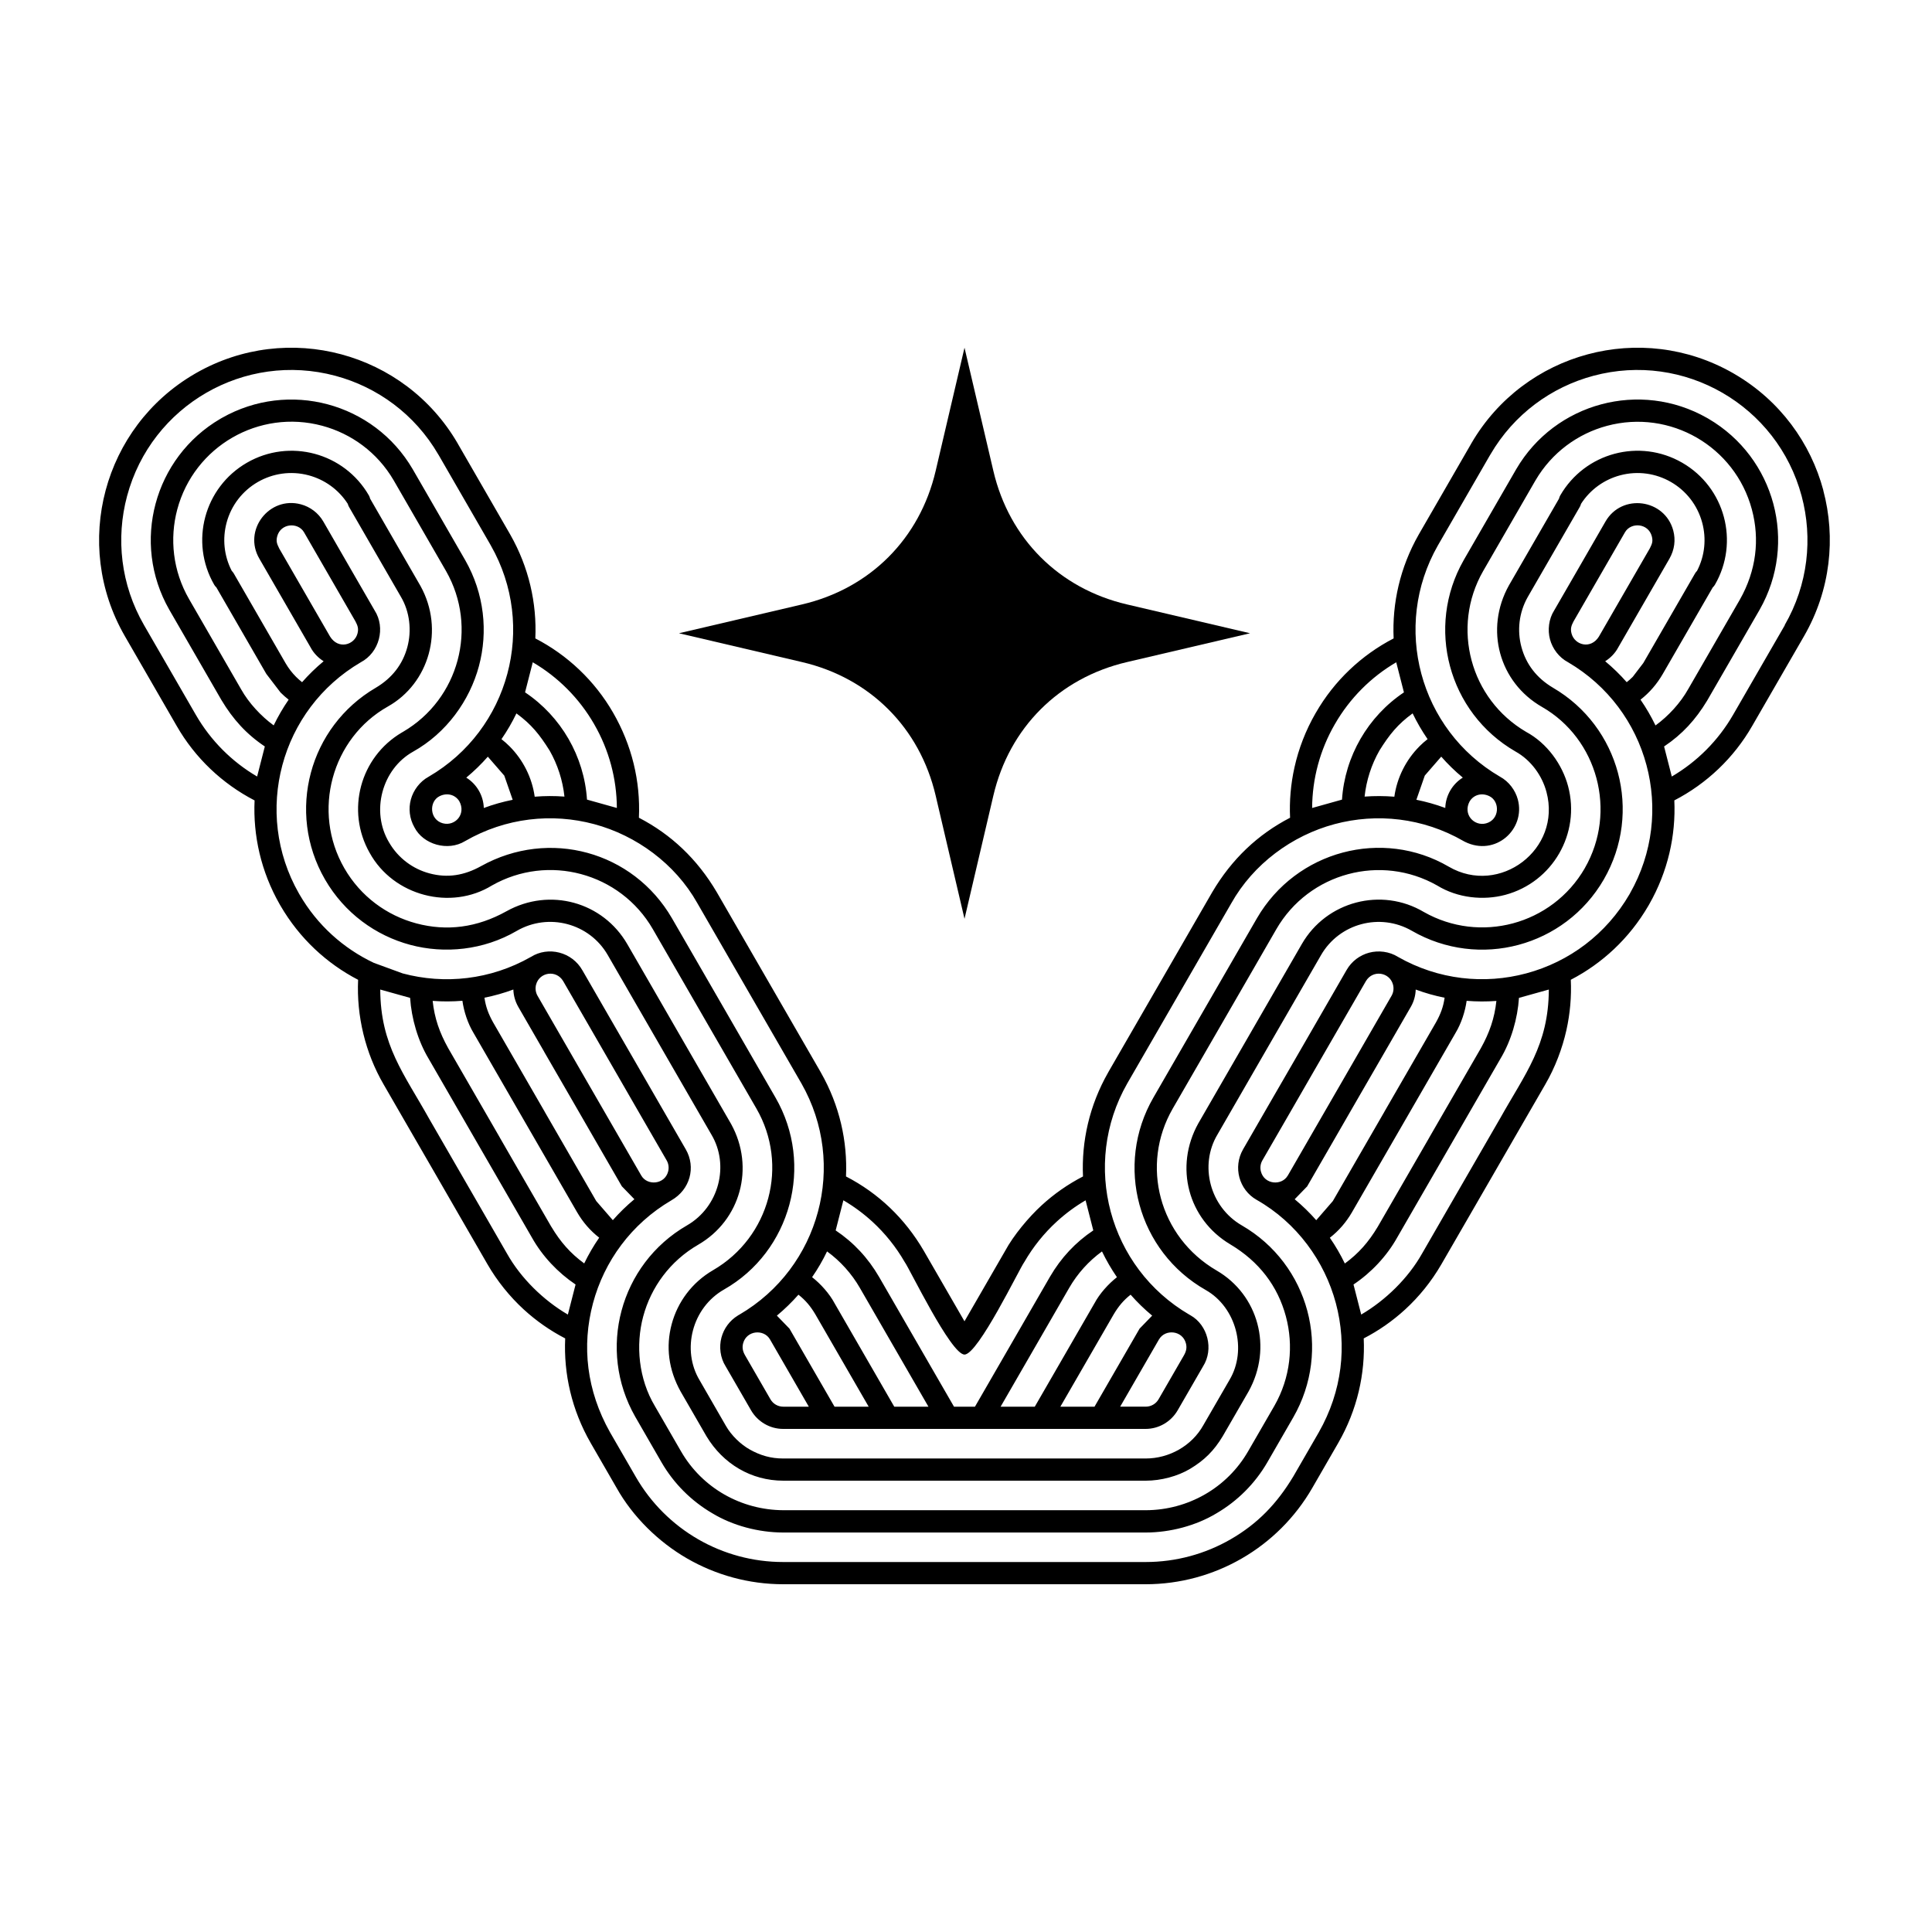
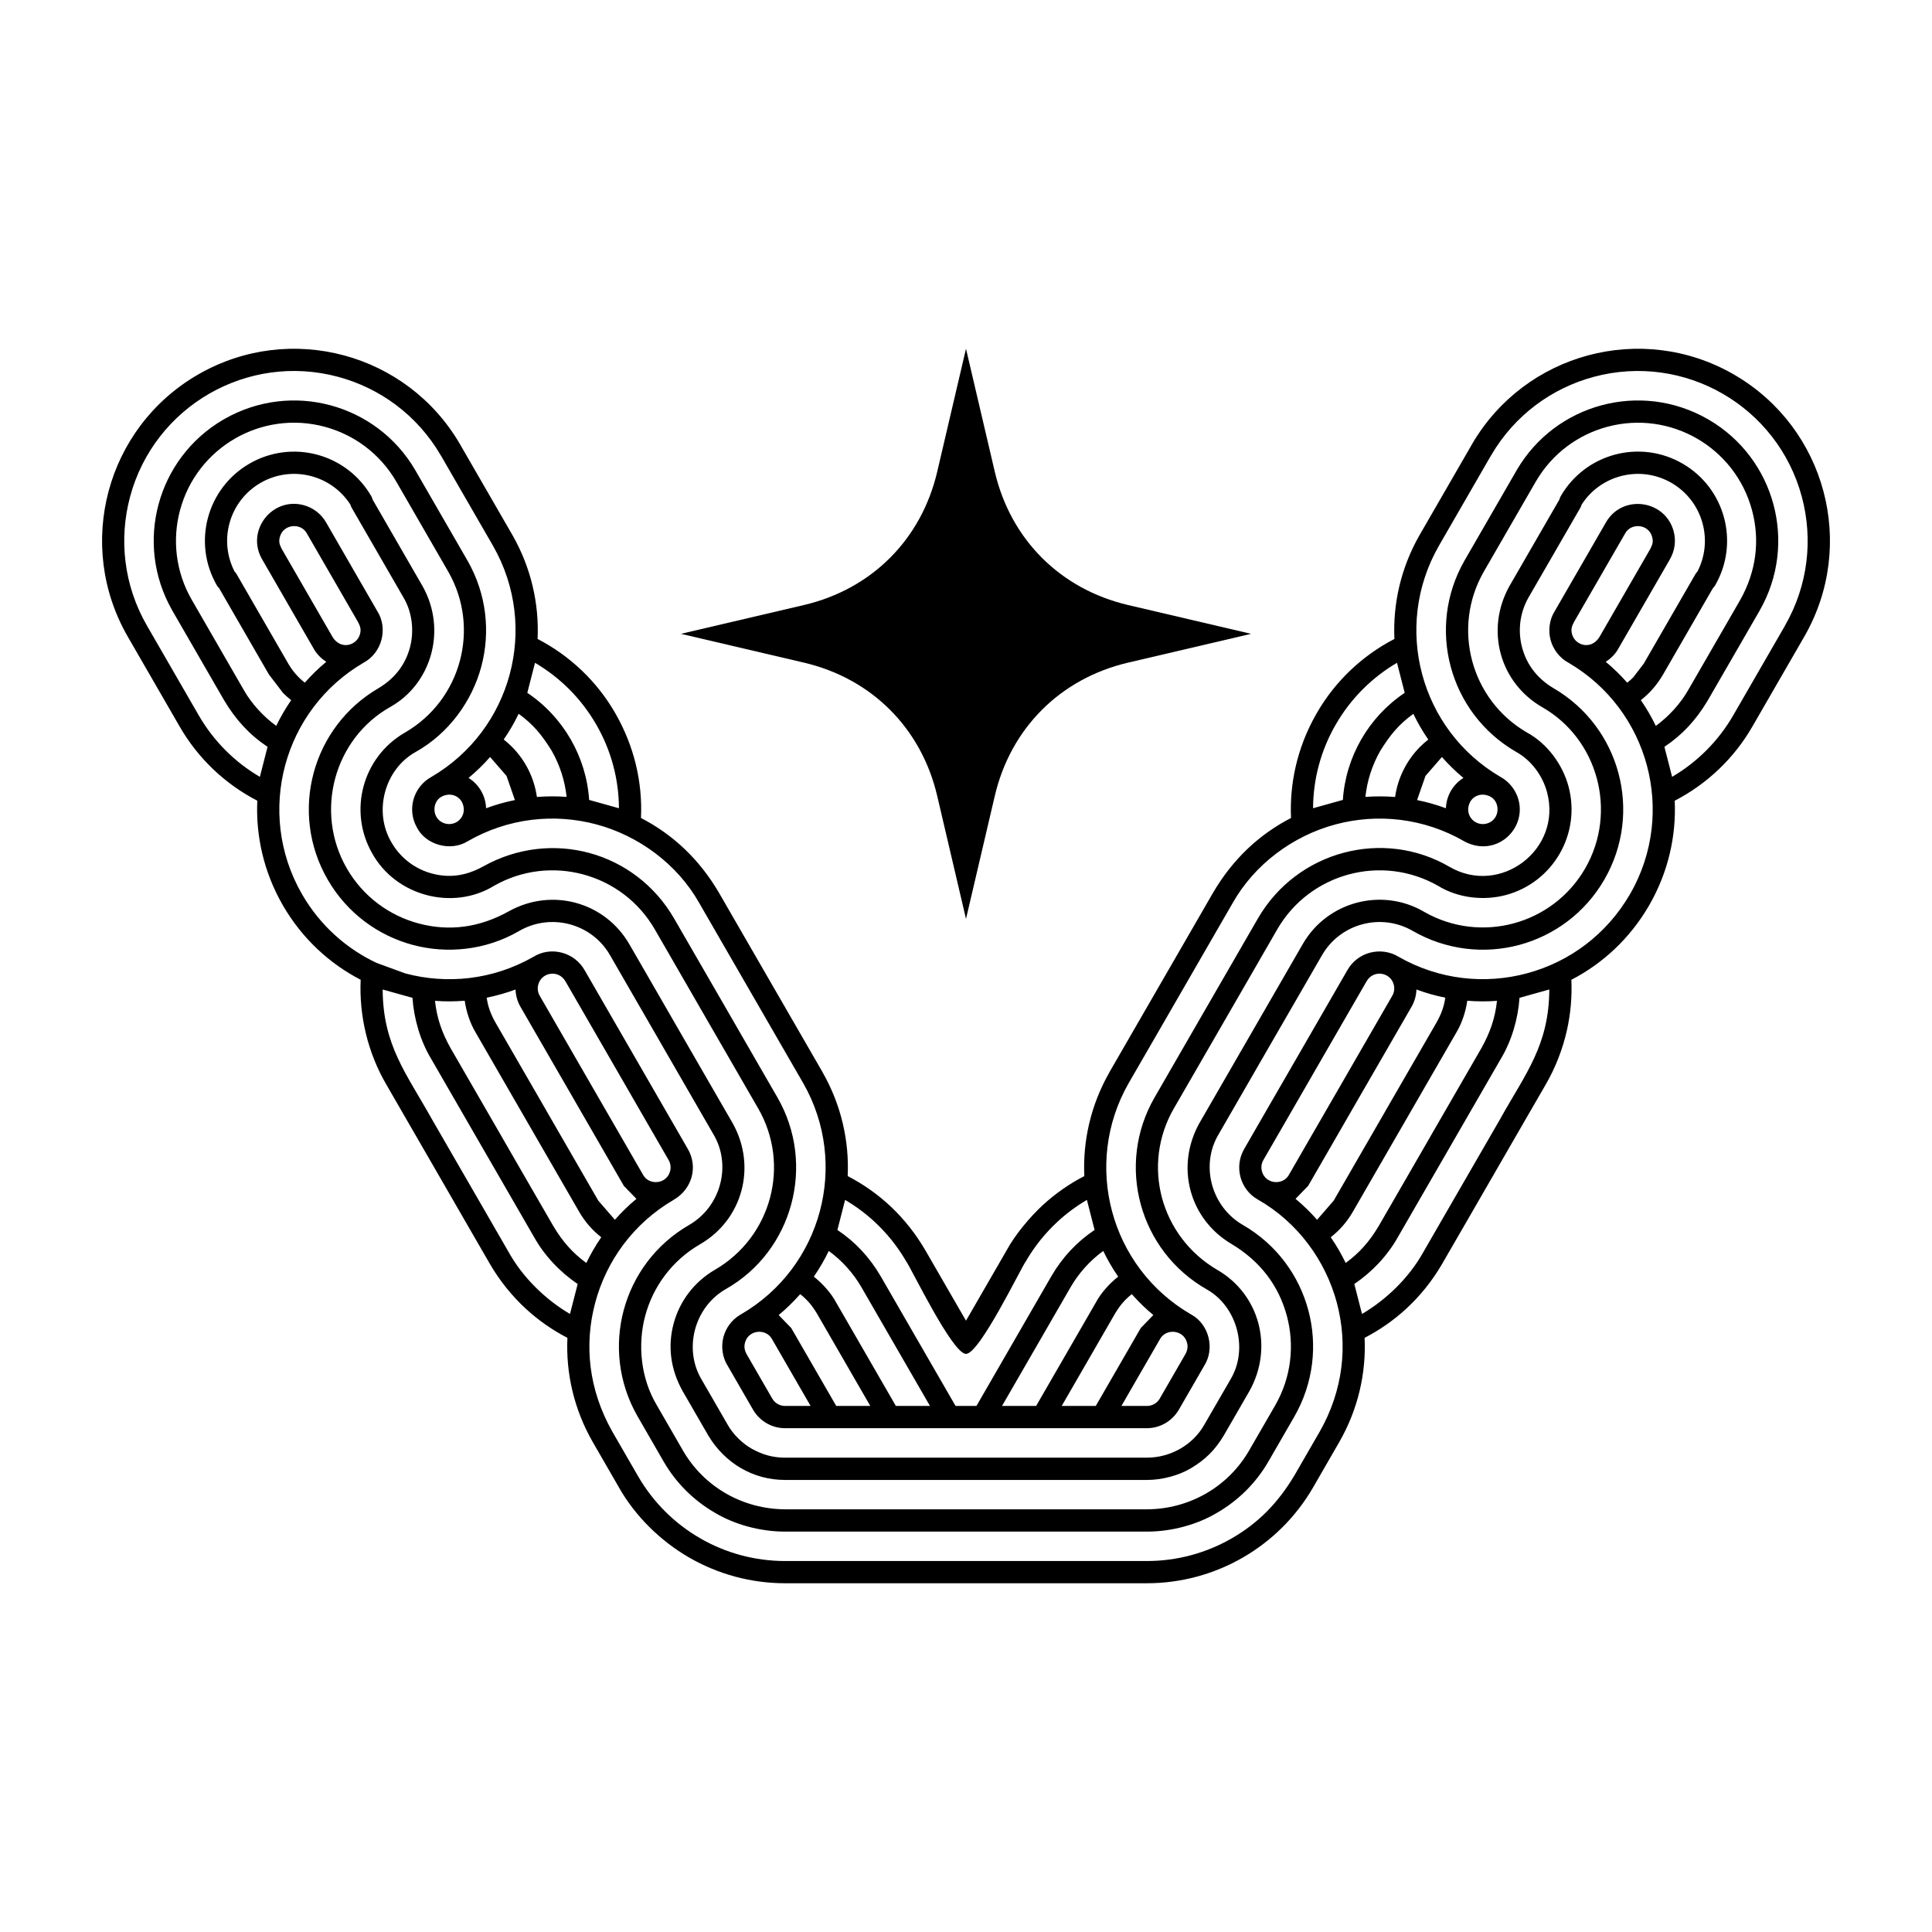
- <svg xmlns="http://www.w3.org/2000/svg" viewBox="649 650 700 700" role="img" aria-label="Vessel">
-   <path fill="currentColor" fill-rule="evenodd" d="M1309.63,827.65c-4.59-17.14-15.69-32.53-32.21-42.16-.17-.12-.35-.22-.53-.31-16.6-9.49-35.47-11.4-52.6-6.81-17.14,4.59-32.53,15.69-42.16,32.21-.13.19-.24.38-.33.59l-18.39,31.85c-.15.21-.28.44-.39.68-6.76,11.87-9.66,24.9-9.08,37.61-11.67,6.04-21.52,15.34-28.18,26.93l-.06.09c-3.63,6.29-6.18,12.93-7.68,19.67-1.36,6.08-1.88,12.23-1.6,18.28-11.63,6.02-21.12,14.93-28.23,27.01l-37.39,64.76c-.12.19-.23.38-.33.59-6.76,11.87-9.66,24.9-9.08,37.61-5.42,2.8-10.49,6.32-15.05,10.52-4.55,4.18-10.09,10.74-13.19,16.5l-14.7,25.46-14.75-25.55c-6.83-11.69-16.35-20.8-28.18-26.93.58-12.71-2.32-25.74-9.08-37.61-.09-.21-.2-.4-.33-.59l-37.39-64.76c-7.11-12.08-16.6-20.98-28.23-27.01.6-13.3-2.58-26.3-9.34-38.04-6.67-11.59-16.52-20.89-28.19-26.93.58-12.71-2.32-25.74-9.08-37.61-.11-.24-.24-.46-.39-.68l-18.38-31.85c-.1-.21-.21-.4-.33-.59-9.63-16.52-25.02-27.62-42.16-32.21-17.12-4.59-36-2.68-52.6,6.81-.19.09-.37.19-.53.31-16.52,9.63-27.62,25.02-32.21,42.16-4.6,17.18-2.66,36.13,6.92,52.77l18.81,32.58c6.67,11.64,16.53,20.95,28.23,27.01-.58,12.75,2.33,25.81,9.13,37.7.08.17.18.34.29.5,6.9,11.85,16.76,20.91,28.09,26.79-.6,13.07,2.58,26.47,9.28,37.97l9.38,16.24,9.26,16.01,9.45,16.39,9.43,16.33c3.57,6.22,8.2,11.9,13.19,16.48,4.56,4.19,9.63,7.71,15.04,10.51-.59,12.81,2.36,25.92,9.22,37.86l9.32,16.15c5.98,10.71,15.36,19.79,25.61,25.71,10.43,6.02,22.41,9.35,34.84,9.35h131.33c12.44,0,24.41-3.33,34.84-9.35,10.41-6.01,19.27-14.72,25.5-25.5l9.44-16.36c6.87-11.94,9.81-25.06,9.22-37.86,5.42-2.8,10.48-6.32,15.04-10.51,5.01-4.6,9.43-10.04,13.05-16.26l9.52-16.47,9.38-16.24,9.25-16.03,9.51-16.46c3.59-6.16,6.2-13.07,7.68-19.69,1.36-6.08,1.88-12.23,1.6-18.28,11.33-5.88,21.19-14.94,28.09-26.79.11-.16.2-.33.29-.5,6.8-11.9,9.71-24.96,9.13-37.7,11.71-6.06,21.56-15.38,28.23-27.01l18.81-32.58c9.57-16.64,11.52-35.59,6.92-52.77ZM1163.3,920.41c-4.91,4.92-8.15,11.38-9.1,18.25-3.6-.29-7.21-.3-10.78-.04.62-5.83,2.45-11.55,5.39-16.71,3.59-5.74,6.59-9.49,12.01-13.44,1.56,3.23,3.37,6.35,5.42,9.33-1.03.8-2.01,1.67-2.94,2.6ZM1171.19,924.15c2.37,2.7,4.98,5.25,7.81,7.59-3.81,2.37-6.22,6.52-6.35,11-3.44-1.28-6.95-2.26-10.47-2.97l3.05-8.77,5.96-6.86ZM1132.63,912.41l.05-.09c5.38-9.33,13.06-17.01,22.2-22.36l2.79,10.9c-13.06,8.74-21.41,23.19-22.44,38.86l-10.82,3.03c.05-10.58,2.83-21.01,8.21-30.33ZM1061.89,1131.39l-16.33,28.28h-12.37l19.32-33.45c1.74-2.92,3.52-5.08,6.13-7.13,2.37,2.7,4.98,5.24,7.81,7.59l-4.56,4.71ZM1068.97,1135.23c2.22-3.75,8.44-3.24,9.7,1.46.42,1.55.14,2.86-.66,4.29l-9.25,16.02c-.95,1.64-2.71,2.66-4.64,2.66h-9.26l14.1-24.43ZM1045.52,1122.25l-21.6,37.42h-12.38l24.84-43.03c2.99-5.2,7.1-9.74,11.89-13.22,1.56,3.23,3.37,6.35,5.42,9.33-3.11,2.43-6.33,6.01-8.17,9.51ZM954.59,1084.9c3.74,2.19,7.27,4.79,10.53,7.78,4.51,4.15,8.47,9.03,11.67,14.58,1.66,2.17,16.73,33.52,21.67,33.52s20.01-31.35,21.67-33.52c3.2-5.55,7.16-10.43,11.67-14.58,3.26-2.99,6.79-5.6,10.53-7.78l2.79,10.9c-6.47,4.33-11.68,9.91-15.67,16.75l-27.21,47.13h-7.58l-27.16-47.04c-4.01-6.89-9.22-12.48-15.72-16.84l2.79-10.9ZM960.55,1116.64l24.84,43.03h-12.38l-21.6-37.42c-1.85-3.5-5.06-7.08-8.17-9.51,2.06-2.98,3.87-6.1,5.42-9.33,4.78,3.48,8.89,8.02,11.89,13.22ZM935.04,1131.39l-4.56-4.71c2.83-2.35,5.43-4.89,7.81-7.59,2.61,2.05,4.39,4.21,6.13,7.13l19.32,33.45h-12.37l-16.33-28.28ZM942.06,1159.67h-9.26c-1.92,0-3.69-1.01-4.64-2.66l-9.25-16.02c-.8-1.43-1.07-2.74-.66-4.29,1.26-4.71,7.48-5.21,9.7-1.46l14.1,24.43ZM842.04,889.96c9.14,5.35,16.82,13.03,22.2,22.36l.05.09c5.38,9.32,8.16,19.76,8.21,30.33l-10.82-3.03c-1.03-15.67-9.38-30.12-22.44-38.86l2.79-10.9ZM848.12,921.91c2.94,5.16,4.77,10.88,5.39,16.71-3.57-.27-7.18-.26-10.78.04-.95-6.87-4.19-13.33-9.1-18.25-.93-.93-1.91-1.8-2.94-2.6,2.06-2.98,3.87-6.1,5.42-9.33,5.42,3.95,8.42,7.7,12.01,13.44ZM834.76,939.78c-3.53.71-7.03,1.69-10.47,2.97-.13-4.48-2.54-8.64-6.35-11,2.83-2.35,5.44-4.89,7.81-7.59l5.96,6.86,3.05,8.77ZM854.74,1126.29c-8.8-5.15-17.04-13.15-22.09-22.17l-9.49-16.45-9.5-16.45-9.14-15.83c-9.16-16.42-17.66-26.63-17.75-46.86l10.82,3.02c.49,7.45,2.82,15.55,6.71,22.04l18.76,32.49,9.38,16.23,9.26,16.04c3.8,6.8,9.46,12.77,15.84,17.05l-2.79,10.89ZM848.78,1094.53l-9.38-16.23-9.25-16.03-.12-.23-18.64-32.27c-3.13-5.61-4.96-10.84-5.63-17.13,3.57.27,7.18.26,10.78-.04.54,3.9,1.95,8.19,4,11.6l18.76,32.49,9.38,16.23,9.38,16.24c2.13,3.67,4.77,6.72,8.04,9.27-2.06,2.98-3.87,6.1-5.43,9.33-5.02-3.66-8.63-7.81-11.88-13.24ZM846.16,1031.08l9.26,16.01,9.45,16.39,9.43,16.33,4.55,4.69c-2.83,2.35-5.44,4.89-7.81,7.59l-6.01-6.93-18.63-32.27-.12-.23-18.63-32.26c-1.66-2.98-2.65-5.59-3.12-8.91,3.53-.71,7.03-1.69,10.47-2.97.06,2.11.63,4.24,1.74,6.21l9.43,16.34ZM843.23,1006.74c1.2-4.49,7.27-5.5,9.8-1.29l9.38,16.23,9.25,16.03,9.5,16.48,9.38,16.23c.74,1.28.88,2.74.53,4.07-1.26,4.73-7.52,5.19-9.7,1.47l-9.48-16.43-9.5-16.45-18.63-32.29c-.73-1.27-.88-2.73-.53-4.06ZM1122.63,1079.81l9.43-16.33,9.45-16.39,9.26-16.01,9.43-16.34c1.12-1.97,1.68-4.1,1.74-6.21,3.44,1.28,6.95,2.26,10.47,2.97-.47,3.32-1.46,5.93-3.12,8.91l-18.63,32.26-.12.23-18.63,32.27-6.01,6.93c-2.38-2.7-4.98-5.25-7.81-7.59l4.55-4.69ZM1115.56,1075.96c-2.18,3.73-8.44,3.26-9.7-1.47-.36-1.33-.21-2.8.53-4.07l9.38-16.23,9.5-16.48,9.26-16.03,9.38-16.23c2.53-4.21,8.6-3.2,9.8,1.29.35,1.32.21,2.79-.53,4.06l-18.63,32.29-9.5,16.45-9.48,16.43ZM1138.87,1089.18l9.38-16.24,9.38-16.23,18.76-32.49c2.05-3.41,3.46-7.71,4-11.6,3.6.29,7.21.3,10.78.04-.67,6.28-2.5,11.52-5.63,17.13l-18.64,32.27-.12.23-9.26,16.03-9.38,16.23c-3.26,5.43-6.87,9.58-11.88,13.24-1.56-3.23-3.37-6.35-5.43-9.33,3.27-2.55,5.9-5.6,8.04-9.27ZM1192.41,1055.39l-9.14,15.83-9.5,16.45-9.49,16.45c-5.05,9.01-13.3,17.02-22.09,22.17l-2.79-10.89c6.38-4.27,12.05-10.25,15.84-17.05l9.26-16.04,9.38-16.23,18.76-32.49c3.9-6.49,6.22-14.58,6.71-22.04l10.82-3.02c-.09,20.24-8.59,30.45-17.75,46.86ZM1239.59,973.68l-.04.06-.15.26c-8.4,14.45-21.8,24.49-37.41,28.67-15.14,4.06-31.81,2.38-46.47-5.97-3.15-1.98-7.09-2.43-10.47-1.52-3.31.89-6.29,3.04-8.14,6.25l-9.38,16.26-9.25,16.03-9.51,16.44-9.38,16.26c-3.72,6.45-1.45,14.69,4.9,18.3,14.64,8.31,24.67,22.33,28.71,37.42,4.13,15.43,2.32,31.91-6.19,46.84l-9.21,15.95c-5.96,9.9-12.93,17.14-22.7,22.78-9.2,5.31-19.79,8.24-30.81,8.24h-131.33c-11.02,0-21.61-2.93-30.81-8.24-9.21-5.32-17.06-13.03-22.56-22.56l-9.37-16.21c-8.47-15.05-10.32-31.25-6.16-46.79,4.05-15.12,13.83-28.71,28.38-37.24,6.81-3.89,8.97-12,5.23-18.48l-9.25-16.02-9.51-16.48-9.38-16.23-9.25-16.03c-3.79-6.82-12.45-8.91-18.73-4.96-14.66,8.35-31.33,10.03-46.47,5.97l-10.43-3.82c-10.94-5.17-20.47-13.59-26.97-24.84l-.15-.27-.04-.06c-8.36-14.66-10.04-31.34-5.98-46.48,4.05-15.13,13.84-28.72,28.4-37.25,6.76-3.55,9.06-12.52,5.02-18.8l-9.07-15.7-9.5-16.48c-1.83-3.18-4.85-5.37-8.14-6.25-11.47-3.08-21.11,9.37-15.03,19.72l18.54,32.11c1.07,2.06,2.86,3.87,4.73,5.02-2.83,2.35-5.43,4.88-7.81,7.59-.76-.6-1.49-1.24-2.18-1.93-1.43-1.43-2.71-3.08-3.78-4.92l-18.81-32.58c-.2-.34-.44-.64-.71-.9-2.88-5.56-3.39-11.77-1.88-17.44,3.47-12.97,16.79-20.65,29.76-17.18,5.66,1.52,10.78,5.07,14.16,10.34.09.37.23.73.43,1.08l18.76,32.49c3.34,5.57,3.97,12.45,2.4,18.29-1.67,6.25-5.52,11.26-11.47,14.78-12.05,7.05-20.15,18.28-23.49,30.77-3.37,12.58-1.94,26.45,5.09,38.63l.05.09c7.04,12.14,18.32,20.29,30.87,23.65,12.43,3.33,26.53,1.95,38.52-5.03,11.58-6.74,26.38-2.78,33,8.67l37.57,65.07c6.64,11.1,2.81,26.21-8.83,32.93-12.18,7.03-20.35,18.33-23.72,30.92-3.35,12.49-1.95,26.26,4.95,38.38l9.52,16.51c4.49,7.78,10.89,14.09,18.41,18.49,7.39,4.48,16.78,6.97,25.69,6.98,43.78,0,87.55,0,131.33,0,8.91,0,18.3-2.5,25.69-6.97,7.52-4.4,13.91-10.71,18.41-18.49l9.38-16.25c7-12.18,8.47-26.05,5.09-38.64-3.37-12.59-11.55-23.89-23.72-30.92-11.64-6.72-15.47-21.83-8.83-32.93l18.63-32.29,9.5-16.44,9.38-16.25c6.62-11.51,21.39-15.48,32.93-8.83,12.15,7.01,26.06,8.47,38.64,5.09,12.55-3.36,23.83-11.51,30.87-23.65l.05-.09c7.03-12.18,8.46-26.05,5.09-38.63-3.35-12.49-11.44-23.73-23.49-30.77-5.95-3.52-9.79-8.53-11.47-14.78-1.58-5.9-.94-12.39,2.29-18.11l9.49-16.43,9.38-16.24c.2-.35.34-.71.43-1.08,3.38-5.27,8.5-8.82,14.16-10.34,12.97-3.47,26.28,4.21,29.76,17.18,1.52,5.67,1,11.88-1.88,17.44-.27.26-.51.56-.71.9l-18.76,32.49-3.83,5.01c-.69.69-1.42,1.34-2.18,1.93-2.37-2.7-4.98-5.24-7.8-7.59,1.87-1.15,3.66-2.96,4.73-5.02l18.53-32.1c1.88-3.3,2.31-6.84,1.4-10.25-3.07-11.46-18.62-13.57-24.56-3.24l-9.5,16.48-9.07,15.7c-1.99,3.1-2.43,7.13-1.53,10.49.91,3.39,3.25,6.57,6.56,8.31,14.56,8.53,24.35,22.12,28.4,37.25,4.06,15.14,2.38,31.82-5.98,46.48ZM750.15,848.68c-.64-1.39-1.25-2.34-.71-4.38,1.27-4.74,7.52-5.18,9.7-1.47l9.6,16.63,9.06,15.7c.76,1.47,1.21,2.57.72,4.4-1.11,4.14-6.93,5.9-9.94,1.06l-18.44-31.94ZM1228.34,880.61c-3.01,4.84-8.83,3.08-9.94-1.06-.49-1.83-.04-2.93.72-4.4l9.06-15.7,9.6-16.63c2.18-3.72,8.43-3.27,9.7,1.47.55,2.04-.06,2.99-.71,4.38l-18.44,31.94ZM1243.38,903.51c3.29-2.57,5.96-5.67,8.09-9.35l18.1-31.34c.3-.27.56-.59.78-.96,8.94-15.48,3.65-35.26-11.84-44.2-15.48-8.94-35.25-3.65-44.2,11.84-.22.38-.37.77-.45,1.17l-18.14,31.41c-8.88,15.92-3.56,35.15,11.97,44.05,20.14,11.54,27.33,37.91,15.5,58.44v.02c-5.92,10.24-15.44,17.12-26.04,19.96-10.51,2.81-22.07,1.66-32.25-4.11-15.36-9.12-35.3-3.89-44.22,11.6l-37.51,64.98c-8.78,15.78-3.69,34.74,11.56,43.82,10.48,6.24,17.23,15.14,20.18,26.15,2.82,10.54,1.66,22.14-4.16,32.34l-9.54,16.51c-7.65,13.26-21.77,21.29-37.07,21.34h-131.22c-15.38-.05-29.49-8.02-37.18-21.34l-9.43-16.33c-5.95-9.91-7.05-22.16-4.27-32.52,2.84-10.6,9.72-20.11,19.97-26.03,15.25-8.83,20.58-27.94,11.9-43.69l-18.77-32.51-9.5-16.47-9.32-16.14c-8.85-15.38-28.13-20.72-43.79-12-10.66,5.94-21.64,7.37-32.73,4.4-10.61-2.84-20.14-9.73-26.04-19.98-11.89-20.64-4.55-47.16,15.8-58.6,14.89-8.37,20.54-27.81,11.81-43.63l-18.27-31.67c-.09-.4-.24-.8-.45-1.17-8.95-15.48-28.72-20.78-44.2-11.84-15.48,8.94-20.78,28.72-11.84,44.2.21.37.48.69.78.96l18.1,31.34,5.15,6.74c.93.94,1.92,1.8,2.94,2.6-2.05,2.98-3.86,6.1-5.42,9.32-4.56-3.32-8.99-8.08-11.78-13.04l-18.87-32.7c-5.91-10.24-7.11-21.92-4.28-32.52,6.13-22.87,29.63-36.43,52.5-30.3,10.51,2.82,19.97,9.62,25.89,19.74l9.51,16.48,9.5,16.46c5.81,10.19,6.98,21.79,4.16,32.31-2.82,10.52-9.62,19.97-19.74,25.89l-.47.27c-7.56,4.45-12.64,11.52-14.75,19.39-2.1,7.86-1.24,16.52,3.08,24.16,8.63,15.69,29.44,21.04,44.35,11.85,10.18-5.77,21.75-6.93,32.25-4.11,10.6,2.84,20.12,9.72,26.03,19.96l18.76,32.51,18.76,32.47c11.81,20.46,4.87,46.63-15.7,58.57-7.66,4.45-12.85,11.56-14.99,19.53-2.19,8.16-1.17,16.5,3.22,24.41l9.38,16.24c5.99,9.97,16.17,16.09,27.85,16.09h131.33c5.48,0,11.55-1.59,16.09-4.32,5.1-3.07,8.6-6.51,11.76-11.77l9.38-16.24c8.83-15.89,3.52-35.04-11.56-43.81-20.86-12.15-27.73-38.21-15.91-58.69l18.76-32.47,9.38-16.24,9.38-16.26c5.91-10.24,15.43-17.12,26.03-19.96,10.51-2.82,22.07-1.66,32.25,4.11,7.44,4.58,16.81,5.5,24.68,3.39,17.16-4.6,27.34-22.26,22.75-39.4-2.09-7.82-7.57-15.54-15.22-19.66-10.12-5.93-16.93-15.38-19.74-25.89-2.82-10.53-1.66-22.12,4.16-32.31l9.5-16.46,9.24-16.01c.1-.15.19-.3.27-.46,5.93-10.12,15.38-16.92,25.89-19.74,22.87-6.13,46.37,7.43,52.5,30.3,2.91,10.86,1.59,22.17-4.36,32.67l-18.67,32.34c-2.85,5.1-7.21,9.84-11.89,13.24-1.56-3.23-3.37-6.35-5.42-9.32ZM1295.69,876.5l-18.76,32.49c-5.39,9.34-13.06,17-22.21,22.36l-2.79-10.89c6.6-4.41,11.42-9.7,15.59-16.6l9.51-16.46,9.26-16.04c.1-.15.2-.32.28-.49,6.9-12.11,8.28-25.88,4.94-38.36-3.35-12.5-11.44-23.73-23.47-30.77-.17-.12-.35-.22-.54-.31-12.11-6.89-25.87-8.28-38.36-4.93-12.5,3.35-23.73,11.43-30.77,23.47l-18.78,32.52c-.11.16-.2.33-.29.51-6.9,12.11-8.28,25.88-4.94,38.36,3.37,12.59,11.55,23.89,23.72,30.92,5.69,3.15,9.67,8.81,11.23,14.64,5.58,20.81-16.98,37.84-35.4,27.09-24.01-14.01-55.26-5.83-69.49,18.68l-18.76,32.47-18.76,32.51c-14.13,24.48-5.66,55.75,18.98,69.74,11.03,6.26,15.09,21.63,8.61,32.53l-9.51,16.45c-4.16,7.45-12.35,12.05-20.88,12.05h-131.33c-4.49,0-8.24-1.1-12.05-3.22-3.36-1.87-6.77-5.17-8.72-8.62l-9.49-16.46c-6.66-11.05-2.76-26.34,8.83-32.93,24.16-13.73,32.75-45.09,18.63-69.55l-18.76-32.51-18.76-32.47c-14.07-24.23-44.48-32.6-69.15-18.87-6.14,3.41-12.17,4.38-18.7,2.63-5.96-1.6-11.31-5.47-14.64-11.23-6.71-11.23-2.54-26.58,8.7-32.86,12.14-6.78,20.52-18.55,23.86-30.99,3.35-12.49,1.96-26.25-4.94-38.36l-9.54-16.53-9.53-16.5c-7.04-12.04-18.27-20.12-30.77-23.47-12.48-3.34-26.24-1.96-38.36,4.93-.19.09-.37.19-.54.31-12.04,7.04-20.12,18.27-23.47,30.77-3.35,12.49-1.96,26.25,4.94,38.36.08.17.17.33.28.49l18.64,32.28c4.2,7,9.04,12.35,15.72,16.82l-2.79,10.89c-9.15-5.36-16.82-13.02-22.21-22.36l-18.76-32.49c-8.51-14.73-10.23-31.53-6.15-46.77,8.81-32.88,42.59-52.38,75.47-43.57,15.15,4.06,28.77,13.87,37.28,28.48.1.19.21.38.33.55l18.37,31.83c.1.22.23.44.36.64,8.35,14.66,10.03,31.33,5.97,46.46-4.06,15.15-13.87,28.77-28.48,37.28-3.25,1.76-5.58,4.93-6.48,8.27-.88,3.28-.52,6.89,1.29,10.08,3.17,6.21,12.1,8.84,18.37,4.99,14.73-8.5,31.52-10.23,46.76-6.14,15.28,4.09,29.34,14.38,37.31,28.51l18.87,32.69,9.38,16.24,9.55,16.54c8.35,14.66,10.03,31.33,5.97,46.46-4.06,15.15-13.87,28.76-28.47,37.28l-.04.02-.22.12-.18.11-.09.06c-3.04,1.86-5.1,4.76-5.96,7.97-.91,3.38-.47,7.34,1.54,10.49l9.19,15.91c2.42,4.15,6.83,6.72,11.61,6.72h131.33c4.78,0,9.19-2.57,11.61-6.72l9.19-15.91c4-6.27,1.69-15.03-4.52-18.52l-.18-.11-.26-.14c-14.6-8.52-24.41-22.13-28.47-37.28-4.06-15.14-2.38-31.81,5.97-46.46l9.55-16.54,28.14-48.73c8-14.27,22.03-24.59,37.42-28.71,15.24-4.08,32.03-2.36,46.76,6.14l.46.25c11.1,5.5,22.08-4.57,19.2-15.32-.9-3.34-3.23-6.52-6.48-8.27-14.61-8.52-24.42-22.13-28.48-37.28-4.06-15.14-2.38-31.8,5.97-46.46.14-.2.26-.41.37-.64l18.37-31.83c.12-.17.23-.36.33-.55,8.52-14.61,22.13-24.42,37.28-28.48,32.88-8.81,66.66,10.69,75.47,43.57,4.08,15.24,2.36,32.04-6.15,46.77ZM809.49,948.31c-4.93-1.32-5.11-7.92-1.23-9.84,2.72-1.34,5.65-.58,7.15,1.82,2.59,4.73-1.59,9.17-5.93,8.01ZM1181.51,940.3c1.5-2.4,4.44-3.17,7.15-1.82,3.88,1.92,3.71,8.52-1.23,9.84-4.33,1.16-8.51-3.28-5.93-8.01Z" />
-   <path fill="currentColor" fill-rule="evenodd" d="M998.46,775.98l10.45,44.62c5.76,24.61,23.78,42.63,48.39,48.39l44.62,10.45-44.62,10.45c-24.61,5.76-42.63,23.78-48.39,48.39l-10.45,44.62-10.45-44.62c-5.76-24.61-23.78-42.63-48.39-48.39l-44.62-10.45,44.62-10.45c24.61-5.76,42.63-23.78,48.39-48.39l10.45-44.62Z" />
+ <svg xmlns="http://www.w3.org/2000/svg" viewBox="170 170 1660 1660" role="img" aria-label="Vessel">
+   <path fill="currentColor" fill-rule="evenodd" d="M1736.68,591.96c-10.87-40.57-37.14-77.01-76.26-99.81-.4-.27-.82-.52-1.26-.73-39.3-22.46-83.98-26.98-124.52-16.12-40.57,10.87-77.01,37.14-99.81,76.26-.3.44-.56.91-.79,1.4l-43.53,75.4c-.35.5-.66,1.03-.92,1.6-16.01,28.1-22.87,58.94-21.49,89.04-27.63,14.3-50.94,36.31-66.72,63.74l-.13.22c-8.6,14.9-14.62,30.61-18.19,46.57-3.21,14.39-4.44,28.95-3.79,43.28-27.53,14.26-50,35.35-66.83,63.94l-88.52,153.31c-.29.44-.55.91-.77,1.4-16.01,28.1-22.87,58.94-21.49,89.04-12.82,6.64-24.82,14.97-35.62,24.9-10.77,9.9-23.89,25.43-31.23,39.07l-34.81,60.28-34.93-60.49c-16.18-27.68-38.71-49.25-66.72-63.75,1.37-30.1-5.48-60.94-21.49-89.04-.22-.49-.48-.95-.77-1.4l-88.52-153.31c-16.83-28.59-39.31-49.68-66.83-63.94,1.43-31.48-6.12-62.27-22.1-90.06-15.78-27.44-39.1-49.46-66.73-63.76,1.37-30.1-5.48-60.94-21.49-89.04-.26-.56-.56-1.1-.92-1.6l-43.53-75.4c-.23-.49-.49-.96-.79-1.4-22.8-39.12-59.24-65.39-99.81-76.26-40.54-10.86-85.22-6.34-124.52,16.12-.44.21-.86.46-1.26.73-39.12,22.8-65.39,59.25-76.26,99.81-10.9,40.68-6.29,85.53,16.38,124.94l44.53,77.13c15.8,27.55,39.13,49.61,66.84,63.95-1.38,30.18,5.52,61.1,21.62,89.26.2.4.42.8.68,1.18,16.34,28.06,39.68,49.51,66.51,63.42-1.41,30.93,6.12,62.66,21.98,89.89l22.2,38.46,21.91,37.91,22.37,38.79,22.33,38.67c8.45,14.71,19.42,28.17,31.23,39.03,10.79,9.92,22.79,18.26,35.62,24.89-1.39,30.32,5.58,61.37,21.83,89.64l22.06,38.22c14.16,25.36,36.36,46.86,60.64,60.88,24.69,14.26,53.05,22.13,82.49,22.13h310.92c29.44,0,57.8-7.87,82.49-22.13,24.65-14.24,45.63-34.85,60.36-60.36l22.34-38.73c16.26-28.27,23.22-59.32,21.83-89.64,12.82-6.63,24.82-14.97,35.62-24.89,11.85-10.89,22.32-23.78,30.89-38.49l22.54-38.99,22.2-38.46,21.89-37.95,22.52-38.96c8.49-14.58,14.69-30.95,18.19-46.61,3.21-14.39,4.45-28.95,3.79-43.28,26.83-13.91,50.17-35.37,66.51-63.42.26-.38.48-.78.68-1.18,16.1-28.16,23-59.08,21.62-89.26,27.71-14.35,51.04-36.4,66.84-63.95l44.53-77.13c22.67-39.4,27.27-84.26,16.38-124.94ZM1390.24,811.57c-11.63,11.65-19.3,26.95-21.55,43.22-8.53-.69-17.06-.71-25.53-.08,1.47-13.8,5.81-27.34,12.77-39.56,8.5-13.59,15.6-22.46,28.43-31.81,3.69,7.65,7.97,15.04,12.84,22.09-2.43,1.9-4.76,3.95-6.96,6.16ZM1408.91,820.43c5.62,6.4,11.79,12.42,18.49,17.98-9.02,5.6-14.72,15.44-15.04,26.05-8.15-3.02-16.44-5.35-24.79-7.03l7.22-20.76,14.12-16.24ZM1317.63,792.64l.13-.21c12.75-22.09,30.93-40.26,52.57-52.94l6.61,25.79c-30.91,20.69-50.69,54.91-53.13,92.01l-25.61,7.16c.12-25.04,6.7-49.75,19.43-71.82ZM1150.16,1311.06l-38.66,66.95h-29.27l45.73-79.2c4.12-6.92,8.33-12.03,14.51-16.87,5.62,6.4,11.79,12.42,18.48,17.97l-10.79,11.15ZM1166.92,1320.16c5.26-8.88,19.98-7.68,22.97,3.46.99,3.68.34,6.77-1.55,10.17l-21.9,37.93c-2.25,3.89-6.43,6.29-10.98,6.29h-21.93l33.39-57.85ZM1111.4,1289.42l-51.15,88.59h-29.3l58.82-101.87c7.09-12.32,16.82-23.07,28.14-31.31,3.69,7.65,7.97,15.04,12.84,22.08-7.37,5.75-14.98,14.22-19.35,22.51ZM896.12,1200.99c8.85,5.18,17.22,11.34,24.93,18.43,10.68,9.82,20.06,21.37,27.64,34.51,3.94,5.13,39.61,79.36,51.31,79.36s47.37-74.22,51.31-79.36c7.58-13.14,16.96-24.69,27.64-34.51,7.71-7.09,16.08-13.25,24.93-18.43l6.61,25.8c-15.31,10.24-27.65,23.46-37.1,39.65l-64.41,111.57h-17.95l-64.29-111.36c-9.5-16.3-21.82-29.55-37.23-39.86l6.61-25.8ZM910.23,1276.14l58.82,101.87h-29.3l-51.15-88.59c-4.38-8.29-11.98-16.75-19.35-22.51,4.87-7.05,9.15-14.44,12.84-22.08,11.32,8.24,21.06,18.99,28.14,31.31ZM849.84,1311.06l-10.79-11.15c6.69-5.55,12.86-11.57,18.48-17.97,6.18,4.85,10.38,9.96,14.51,16.87l45.73,79.2h-29.27l-38.66-66.95ZM866.47,1378.01h-21.93c-4.55,0-8.73-2.4-10.98-6.29l-21.9-37.93c-1.89-3.4-2.54-6.49-1.55-10.17,2.99-11.14,17.71-12.35,22.97-3.46l33.39,57.85ZM629.67,739.49c21.64,12.67,39.82,30.85,52.57,52.94l.13.21c12.73,22.06,19.31,46.78,19.43,71.82l-25.61-7.16c-2.44-37.1-22.22-71.31-53.12-92.01l6.61-25.79ZM644.07,815.13c6.96,12.22,11.3,25.76,12.77,39.56-8.46-.63-17-.61-25.53.08-2.26-16.27-9.92-31.57-21.55-43.22-2.2-2.2-4.52-4.26-6.96-6.16,4.87-7.05,9.15-14.44,12.84-22.09,12.84,9.35,19.93,18.22,28.43,31.81ZM612.43,857.43c-8.35,1.67-16.64,4.01-24.79,7.03-.32-10.61-6.02-20.45-15.04-26.05,6.7-5.56,12.87-11.57,18.49-17.98l14.12,16.24,7.22,20.76ZM659.74,1298.98c-20.83-12.2-40.34-31.14-52.31-52.48l-22.47-38.95-22.5-38.93-21.63-37.47c-21.7-38.87-41.81-63.04-42.03-110.95l25.61,7.16c1.17,17.65,6.67,36.82,15.9,52.17l44.41,76.92,22.2,38.42,21.92,37.97c8.99,16.1,22.4,30.24,37.51,40.36l-6.61,25.79ZM645.63,1223.8l-22.21-38.42-21.91-37.95-.29-.55-44.12-76.39c-7.42-13.29-11.75-25.67-13.34-40.55,8.46.63,17,.6,25.53-.09,1.28,9.22,4.63,19.39,9.48,27.47l44.41,76.92,22.2,38.42,22.21,38.46c5.05,8.69,11.3,15.91,19.03,21.94-4.87,7.05-9.16,14.44-12.84,22.09-11.88-8.66-20.43-18.48-28.14-31.34ZM639.43,1073.58l21.91,37.91,22.38,38.79,22.32,38.67,10.78,11.12c-6.7,5.56-12.87,11.57-18.49,17.98l-14.24-16.41-44.12-76.41-.29-.55-44.12-76.37c-3.93-7.07-6.27-13.25-7.39-21.09,8.35-1.67,16.64-4,24.8-7.02.15,5,1.49,10.04,4.13,14.7l22.33,38.68ZM632.48,1015.96c2.84-10.62,17.2-13.01,23.2-3.04l22.2,38.42,21.91,37.95,22.5,39.01,22.2,38.42c1.74,3.02,2.09,6.49,1.25,9.64-2.99,11.19-17.8,12.29-22.96,3.47l-22.44-38.89-22.5-38.94-44.11-76.44c-1.74-3.01-2.09-6.47-1.25-9.6ZM1293.96,1188.95l22.32-38.67,22.37-38.79,21.91-37.91,22.33-38.68c2.64-4.66,3.98-9.7,4.13-14.7,8.16,3.02,16.45,5.35,24.79,7.02-1.12,7.85-3.46,14.03-7.39,21.09l-44.12,76.37-.29.55-44.12,76.41-14.24,16.41c-5.62-6.4-11.8-12.42-18.5-17.98l10.78-11.12ZM1277.22,1179.82c-5.17,8.82-19.98,7.72-22.96-3.47-.84-3.15-.49-6.62,1.25-9.64l22.2-38.42,22.5-39.01,21.91-37.95,22.2-38.42c6-9.97,20.36-7.58,23.2,3.04.84,3.14.49,6.59-1.25,9.6l-44.11,76.44-22.5,38.94-22.44,38.89ZM1332.41,1211.12l22.2-38.46,22.2-38.42,44.41-76.92c4.85-8.08,8.2-18.24,9.48-27.47,8.53.69,17.07.72,25.53.09-1.59,14.88-5.92,27.26-13.34,40.55l-44.12,76.39-.29.55-21.91,37.95-22.2,38.42c-7.71,12.87-16.25,22.68-28.14,31.34-3.69-7.65-7.98-15.04-12.84-22.09,7.73-6.03,13.98-13.25,19.03-21.94ZM1459.16,1131.14l-21.63,37.47-22.5,38.93-22.47,38.95c-11.97,21.34-31.48,40.28-52.31,52.48l-6.61-25.79c15.11-10.12,28.52-24.26,37.51-40.36l21.92-37.97,22.2-38.42,44.41-76.92c9.22-15.35,14.73-34.53,15.9-52.17l25.6-7.16c-.22,47.92-20.33,72.08-42.03,110.95ZM1570.85,937.68l-.09.15-.34.61c-19.88,34.21-51.61,57.99-88.56,67.88-35.84,9.6-75.3,5.63-110.01-14.15-7.46-4.69-16.78-5.75-24.78-3.6-7.84,2.1-14.89,7.2-19.27,14.79l-22.2,38.5-21.9,37.95-22.5,38.93-22.2,38.5c-8.81,15.27-3.44,34.79,11.6,43.33,34.66,19.67,58.41,52.87,67.98,88.59,9.79,36.54,5.5,75.54-14.65,110.89l-21.8,37.76c-14.1,23.43-30.62,40.58-53.73,53.92-21.78,12.57-46.85,19.52-72.93,19.52h-310.92c-26.09,0-51.16-6.94-72.93-19.52-21.82-12.6-40.38-30.84-53.41-53.42l-22.18-38.38c-20.05-35.64-24.44-73.99-14.58-110.77,9.59-35.8,32.75-67.97,67.2-88.15,16.11-9.21,21.24-28.41,12.38-43.76l-21.9-37.93-22.51-39.02-22.2-38.42-21.91-37.95c-8.98-16.15-29.48-21.09-44.34-11.73-34.71,19.78-74.17,23.75-110.01,14.15l-24.7-9.05c-25.89-12.23-48.45-32.18-63.85-58.8l-.35-.64-.1-.14c-19.8-34.71-23.77-74.19-14.17-110.04,9.59-35.81,32.77-67.99,67.24-88.18,16.01-8.4,21.44-29.63,11.89-44.5l-21.47-37.18-22.5-39.01c-4.32-7.52-11.48-12.7-19.27-14.79-27.15-7.28-49.97,22.18-35.59,46.68l43.89,76.02c2.52,4.87,6.77,9.15,11.19,11.89-6.69,5.55-12.86,11.56-18.48,17.96-1.81-1.41-3.54-2.94-5.17-4.57-3.39-3.39-6.41-7.29-8.95-11.65l-44.53-77.13c-.47-.81-1.03-1.52-1.68-2.13-6.81-13.16-8.04-27.87-4.44-41.29,8.22-30.69,39.74-48.89,70.45-40.66,13.4,3.59,25.52,12.01,33.52,24.47.21.88.55,1.74,1.02,2.56l44.41,76.92c7.91,13.19,9.39,29.48,5.69,43.3-3.97,14.8-13.06,26.66-27.14,35-28.53,16.68-47.7,43.27-55.62,72.85-7.98,29.77-4.59,62.61,12.06,91.45l.13.22c16.67,28.74,43.36,48.03,73.07,55.99,29.42,7.88,62.81,4.61,91.2-11.9,27.42-15.95,62.45-6.58,78.12,20.52l88.94,154.06c15.72,26.27,6.65,62.05-20.91,77.96-28.83,16.64-48.19,43.4-56.17,73.2-7.92,29.58-4.63,62.18,11.73,90.87l22.53,39.08c10.64,18.42,25.77,33.37,43.58,43.78,17.5,10.6,39.73,16.51,60.82,16.51,103.64,0,207.28,0,310.92,0,21.09,0,43.32-5.91,60.82-16.51,17.81-10.41,32.94-25.35,43.58-43.78l22.2-38.46c16.58-28.84,20.05-61.67,12.06-91.49-7.98-29.8-27.34-56.56-56.17-73.2-27.56-15.91-36.63-51.69-20.91-77.96l44.11-76.44,22.5-38.93,22.21-38.46c15.68-27.25,50.65-36.66,77.96-20.91,28.77,16.59,61.7,20.04,91.49,12.06,29.71-7.96,56.41-27.26,73.07-55.99l.13-.22c16.65-28.84,20.04-61.68,12.06-91.45-7.92-29.58-27.09-56.17-55.62-72.85-14.08-8.34-23.18-20.2-27.14-35-3.74-13.97-2.22-29.34,5.41-42.87l22.48-38.89,22.2-38.46c.47-.82.81-1.68,1.02-2.56,8-12.47,20.11-20.88,33.52-24.47,30.7-8.23,62.22,9.97,70.45,40.66,3.6,13.42,2.37,28.13-4.44,41.29-.65.61-1.21,1.33-1.68,2.13l-44.41,76.92-9.07,11.87c-1.63,1.64-3.36,3.16-5.17,4.57-5.62-6.4-11.79-12.41-18.48-17.96,4.42-2.73,8.67-7.01,11.19-11.89l43.87-75.99c4.46-7.8,5.47-16.2,3.31-24.26-7.26-27.14-44.08-32.14-58.15-7.67l-22.5,39.01-21.47,37.18c-4.72,7.35-5.76,16.88-3.63,24.82,2.15,8.02,7.69,15.56,15.53,19.68,34.47,20.19,57.65,52.37,67.24,88.18,9.61,35.85,5.63,75.33-14.17,110.04ZM412.12,641.74c-1.52-3.3-2.96-5.55-1.67-10.37,3-11.22,17.8-12.27,22.96-3.47l22.74,39.37,21.46,37.17c1.8,3.48,2.86,6.08,1.7,10.41-2.63,9.81-16.42,13.97-23.53,2.51l-43.65-75.62ZM1544.23,717.36c-7.12,11.46-20.91,7.3-23.53-2.51-1.16-4.34-.1-6.93,1.7-10.41l21.46-37.17,22.74-39.37c5.16-8.8,19.96-7.75,22.96,3.47,1.29,4.83-.15,7.07-1.67,10.37l-43.65,75.62ZM1579.84,771.57c7.78-6.08,14.1-13.42,19.14-22.13l42.84-74.2c.71-.64,1.33-1.4,1.84-2.28,21.17-36.64,8.63-83.48-28.02-104.65-36.65-21.17-83.46-8.63-104.65,28.02-.51.89-.87,1.82-1.07,2.77l-42.94,74.37c-21.03,37.7-8.43,83.2,28.34,104.29,47.68,27.33,64.7,89.75,36.71,138.35l-.03.05c-13.99,24.24-36.52,40.52-61.62,47.25-24.87,6.66-52.25,3.93-76.34-9.73-36.37-21.58-83.58-9.2-104.68,27.46l-88.81,153.84c-20.8,37.36-8.74,82.25,27.36,103.73,24.8,14.76,40.79,35.86,47.78,61.92,6.68,24.95,3.92,52.42-9.85,76.57l-22.59,39.1c-18.12,31.4-51.53,50.4-87.77,50.52h-310.67c-36.4-.11-69.81-18.98-88.02-50.52l-22.32-38.67c-14.08-23.46-16.69-52.46-10.12-77,6.72-25.09,23.02-47.61,47.28-61.62,36.1-20.92,48.71-66.15,28.18-103.42l-44.44-76.97-22.5-39-22.05-38.2c-20.96-36.41-66.59-49.06-103.68-28.4-25.24,14.06-51.24,17.44-77.5,10.41-25.12-6.73-47.68-23.04-61.66-47.3-28.15-48.86-10.78-111.65,37.42-138.74,35.26-19.82,48.63-65.85,27.95-103.29l-43.26-74.97c-.2-.95-.56-1.89-1.07-2.77-21.18-36.65-67.99-49.19-104.65-28.02-36.65,21.17-49.19,68-28.02,104.65.5.87,1.13,1.63,1.84,2.28l42.84,74.2,12.19,15.96c2.21,2.21,4.54,4.27,6.96,6.17-4.86,7.04-9.15,14.43-12.84,22.08-10.8-7.86-21.28-19.12-27.88-30.86l-44.67-77.41c-14-24.25-16.84-51.9-10.12-77,14.51-54.14,70.14-86.25,124.28-71.74,24.89,6.67,47.27,22.77,61.3,46.74l22.53,39.01,22.49,38.97c13.76,24.13,16.51,51.58,9.84,76.5-6.67,24.9-22.77,47.27-46.74,61.3l-1.12.65c-17.89,10.54-29.92,27.28-34.91,45.9-4.98,18.61-2.93,39.12,7.3,57.2,20.44,37.14,69.69,49.81,104.99,28.07,24.1-13.67,51.49-16.4,76.36-9.73,25.1,6.72,47.63,23.01,61.62,47.24l44.41,76.95,44.41,76.88c27.97,48.44,11.53,110.39-37.16,138.66-18.14,10.53-30.43,27.37-35.48,46.23-5.18,19.32-2.78,39.07,7.62,57.8l22.21,38.46c14.19,23.6,38.29,38.09,65.94,38.09h310.92c12.97,0,27.35-3.77,38.09-10.23,12.08-7.28,20.36-15.41,27.85-27.86l22.21-38.46c20.9-37.62,8.32-82.96-27.36-103.73-49.39-28.75-65.66-90.46-37.66-138.95l44.41-76.88,22.21-38.46,22.2-38.5c13.99-24.23,36.52-40.52,61.62-47.24,24.87-6.67,52.26-3.94,76.36,9.73,17.61,10.85,39.79,13.01,58.43,8.02,40.64-10.88,64.73-52.71,53.86-93.28-4.96-18.51-17.91-36.79-36.03-46.55-23.97-14.03-40.07-36.41-46.74-61.3-6.68-24.92-3.92-52.36,9.84-76.5l22.49-38.96,21.89-37.91c.24-.35.45-.72.64-1.1,14.03-23.96,36.41-40.07,61.3-46.74,54.14-14.5,109.77,17.6,124.28,71.74,6.89,25.71,3.76,52.5-10.32,77.35l-44.21,76.57c-6.75,12.08-17.07,23.29-28.14,31.35-3.69-7.65-7.97-15.03-12.84-22.08ZM1703.68,707.62l-44.41,76.92c-12.76,22.1-30.92,40.25-52.57,52.93l-6.61-25.79c15.62-10.45,27.05-22.97,36.91-39.31l22.53-38.97,21.92-37.97c.24-.37.46-.75.65-1.15,16.32-28.68,19.61-61.26,11.69-90.82-7.92-29.58-27.07-56.18-55.57-72.84-.4-.28-.83-.52-1.28-.73-28.68-16.32-61.25-19.6-90.81-11.68-29.58,7.93-56.18,27.07-72.84,55.57l-44.46,76.99c-.26.38-.48.78-.68,1.2-16.32,28.68-19.61,61.26-11.69,90.82,7.98,29.8,27.34,56.55,56.17,73.2,13.47,7.47,22.9,20.86,26.6,34.65,13.2,49.27-40.2,89.58-83.81,64.14-56.84-33.16-130.82-13.8-164.52,44.22l-44.41,76.88-44.41,76.96c-33.46,57.96-13.39,131.99,44.94,165.11,26.12,14.83,35.73,51.22,20.38,77.02l-22.51,38.94c-9.85,17.63-29.24,28.53-49.43,28.53h-310.92c-10.63,0-19.52-2.6-28.53-7.62-7.94-4.43-16.02-12.23-20.63-20.41l-22.48-38.96c-15.76-26.17-6.53-62.36,20.91-77.96,57.2-32.51,77.54-106.75,44.11-164.65l-44.41-76.96-44.41-76.88c-33.32-57.36-105.29-77.18-163.71-44.68-14.53,8.08-28.82,10.37-44.28,6.22-14.11-3.78-26.78-12.95-34.66-26.59-15.88-26.59-6.01-62.93,20.6-77.8,28.75-16.06,48.59-43.92,56.48-73.37,7.92-29.56,4.64-62.14-11.69-90.82l-22.58-39.12-22.56-39.06c-16.67-28.5-43.26-47.64-72.85-55.57-29.56-7.92-62.13-4.64-90.81,11.68-.45.21-.87.46-1.28.73-28.5,16.66-47.64,43.26-55.57,72.84-7.92,29.56-4.64,62.14,11.69,90.82.19.4.41.79.65,1.15l44.13,76.43c9.94,16.57,21.41,29.24,37.23,39.83l-6.61,25.79c-21.66-12.68-39.81-30.83-52.57-52.93l-44.41-76.92c-20.14-34.88-24.22-74.65-14.56-110.73,20.85-77.84,100.82-124,178.67-103.15,35.87,9.61,68.1,32.85,88.27,67.43.23.46.49.89.78,1.3l43.5,75.35c.24.53.53,1.03.86,1.51,19.77,34.71,23.75,74.17,14.14,110-9.61,35.87-32.84,68.11-67.43,88.27-7.7,4.16-13.22,11.68-15.34,19.59-2.08,7.76-1.22,16.32,3.06,23.87,7.5,14.71,28.65,20.93,43.49,11.81,34.87-20.12,74.62-24.21,110.7-14.54,36.19,9.69,69.47,34.03,88.32,67.49l44.67,77.4,22.2,38.46,22.62,39.16c19.77,34.7,23.74,74.17,14.14,110-9.61,35.87-32.83,68.09-67.4,88.25l-.11.05-.51.28-.42.26-.22.15c-7.21,4.41-12.07,11.26-14.11,18.86-2.15,8.01-1.12,17.38,3.64,24.84l21.75,37.67c5.73,9.83,16.16,15.92,27.48,15.92h310.92c11.32,0,21.75-6.08,27.48-15.92l21.75-37.67c9.47-14.85,4-35.58-10.69-43.85l-.42-.26-.62-.33c-34.57-20.17-57.8-52.39-67.4-88.25-9.6-35.83-5.63-75.3,14.14-110l22.62-39.15,66.61-115.38c18.95-33.78,52.15-58.21,88.59-67.97,36.08-9.67,75.83-5.58,110.7,14.54l1.09.6c26.27,13.02,52.28-10.82,45.46-36.28-2.12-7.91-7.64-15.42-15.34-19.59-34.58-20.16-57.82-52.4-67.43-88.27-9.6-35.83-5.63-75.3,14.14-110,.33-.47.62-.98.86-1.51l43.5-75.35c.29-.41.55-.85.78-1.3,20.16-34.58,52.39-57.82,88.27-67.43,77.85-20.85,157.82,25.3,178.67,103.15,9.67,36.09,5.58,75.86-14.56,110.73ZM552.61,877.63c-11.68-3.12-12.09-18.75-2.9-23.29,6.43-3.18,13.38-1.37,16.93,4.32,6.12,11.21-3.77,21.71-14.03,18.97ZM1433.36,858.66c3.55-5.69,10.5-7.5,16.93-4.32,9.19,4.54,8.78,20.16-2.9,23.29-10.26,2.74-20.15-7.76-14.03-18.97Z" />
+   <path fill="currentColor" fill-rule="evenodd" d="M1000,469.65l24.73,105.64c13.64,58.27,56.31,100.93,114.57,114.57l105.64,24.74-105.64,24.73c-58.27,13.64-100.93,56.3-114.57,114.57l-24.73,105.64-24.73-105.64c-13.64-58.27-56.3-100.93-114.57-114.57l-105.64-24.73,105.64-24.74c58.27-13.64,100.93-56.3,114.57-114.57l24.73-105.64Z" />
</svg>
